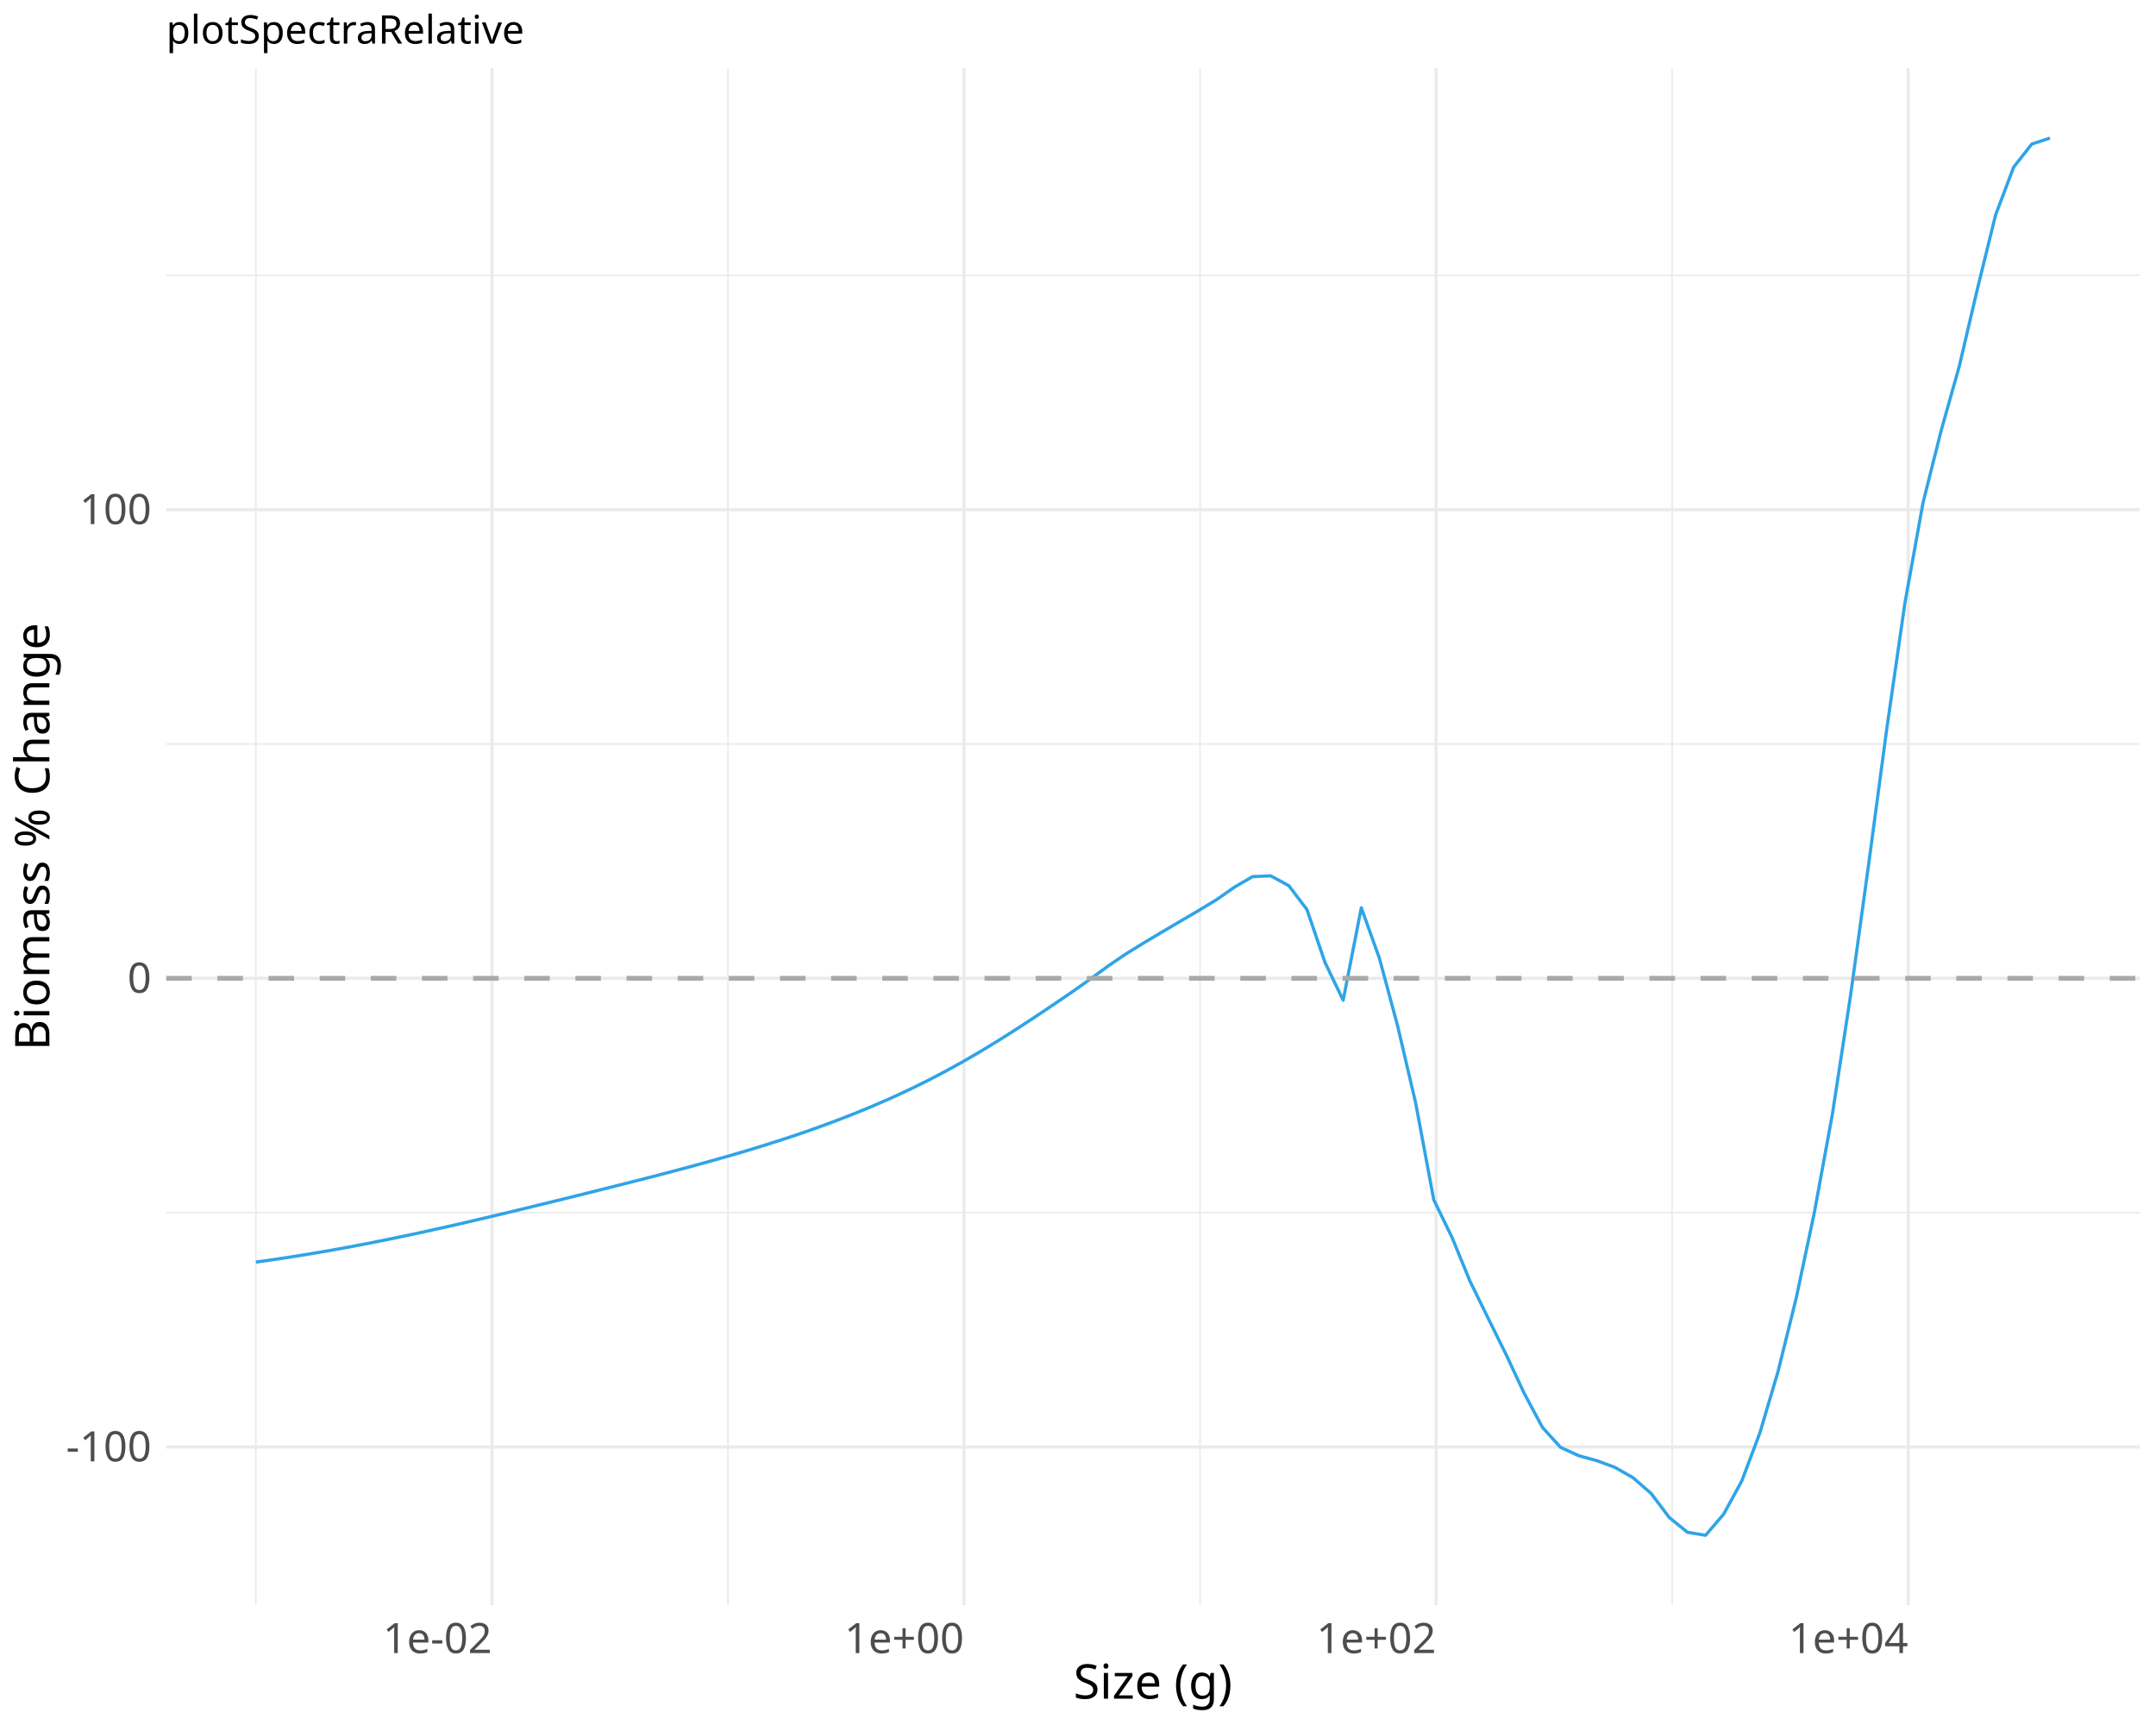
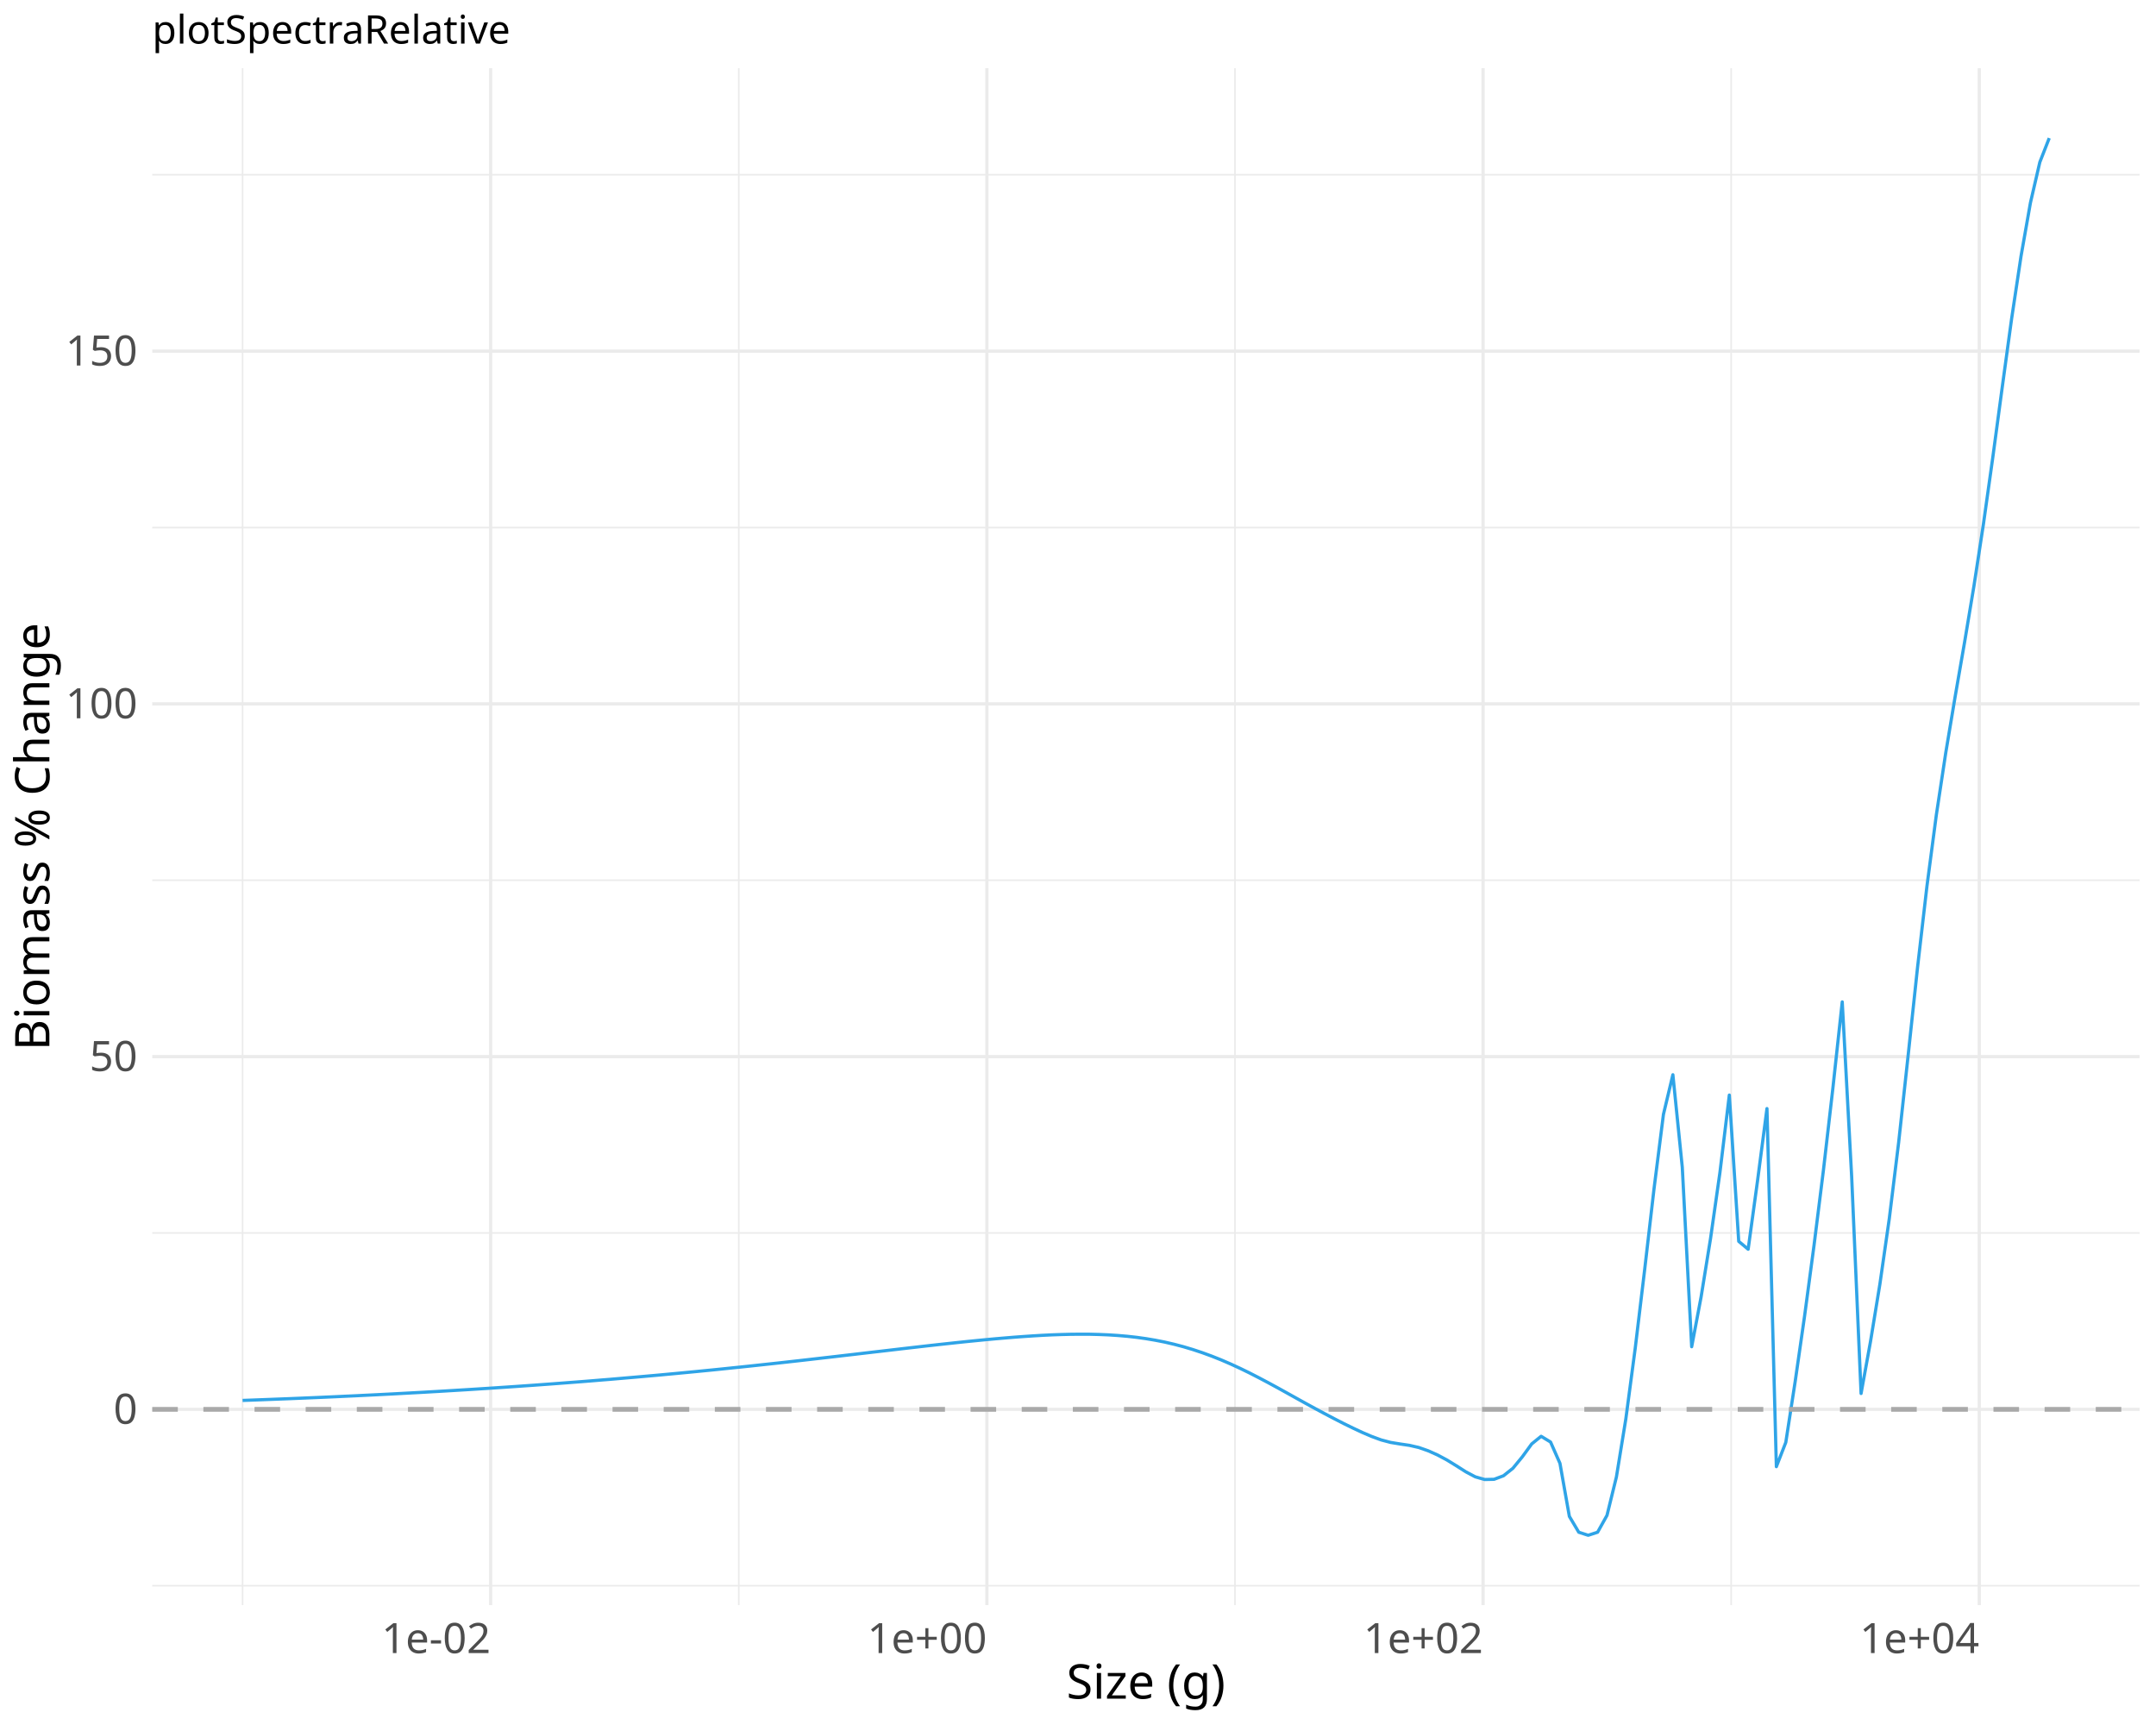
<svg xmlns="http://www.w3.org/2000/svg" class="svglite" data-engine-version="2.0" width="720.00pt" height="576.00pt" viewBox="0 0 720.00 576.00">
  <defs>
    <style type="text/css">
    .svglite line, .svglite polyline, .svglite polygon, .svglite path, .svglite rect, .svglite circle {
      fill: none;
      stroke: #000000;
      stroke-linecap: round;
      stroke-linejoin: round;
      stroke-miterlimit: 10.00;
    }
  </style>
  </defs>
  <rect width="100%" height="100%" style="stroke: none; fill: #FFFFFF;" />
  <defs>
    <clipPath id="cpMC4wMHw3MjAuMDB8MC4wMHw1NzYuMDA=">
      <rect x="0.00" y="0.00" width="720.00" height="576.00" />
    </clipPath>
  </defs>
  <g clip-path="url(#cpMC4wMHw3MjAuMDB8MC4wMHw1NzYuMDA=)">
    <rect x="0.00" y="0.00" width="720.00" height="576.00" style="stroke-width: 1.07; stroke: none; fill: #FFFFFF;" />
  </g>
  <defs>
-     <clipPath id="cpNTUuNTF8NzE0LjUyfDIyLjc4fDUzNS45OA==">
-       <rect x="55.51" y="22.78" width="659.01" height="513.19" />
+     <clipPath id="cpNTAuODR8NzE0LjUyfDIyLjc4fDUzNS45OA==">
+       <rect x="50.84" y="22.78" width="663.68" height="513.19" />
    </clipPath>
  </defs>
-   <g clip-path="url(#cpNTUuNTF8NzE0LjUyfDIyLjc4fDUzNS45OA==)">
-     <polyline points="55.51,404.91 714.52,404.91 " style="stroke-width: 0.53; stroke: #EBEBEB; stroke-linecap: butt;" />
-     <polyline points="55.51,248.43 714.52,248.43 " style="stroke-width: 0.53; stroke: #EBEBEB; stroke-linecap: butt;" />
-     <polyline points="55.51,91.94 714.52,91.94 " style="stroke-width: 0.53; stroke: #EBEBEB; stroke-linecap: butt;" />
-     <polyline points="85.46,535.98 85.46,22.78 " style="stroke-width: 0.53; stroke: #EBEBEB; stroke-linecap: butt;" />
-     <polyline points="243.11,535.98 243.11,22.78 " style="stroke-width: 0.53; stroke: #EBEBEB; stroke-linecap: butt;" />
-     <polyline points="400.76,535.98 400.76,22.78 " style="stroke-width: 0.53; stroke: #EBEBEB; stroke-linecap: butt;" />
-     <polyline points="558.41,535.98 558.41,22.78 " style="stroke-width: 0.53; stroke: #EBEBEB; stroke-linecap: butt;" />
-     <polyline points="55.51,483.16 714.52,483.16 " style="stroke-width: 1.07; stroke: #EBEBEB; stroke-linecap: butt;" />
-     <polyline points="55.51,326.67 714.52,326.67 " style="stroke-width: 1.07; stroke: #EBEBEB; stroke-linecap: butt;" />
-     <polyline points="55.51,170.18 714.52,170.18 " style="stroke-width: 1.07; stroke: #EBEBEB; stroke-linecap: butt;" />
-     <polyline points="164.29,535.98 164.29,22.78 " style="stroke-width: 1.07; stroke: #EBEBEB; stroke-linecap: butt;" />
-     <polyline points="321.94,535.98 321.94,22.78 " style="stroke-width: 1.07; stroke: #EBEBEB; stroke-linecap: butt;" />
-     <polyline points="479.59,535.98 479.59,22.78 " style="stroke-width: 1.07; stroke: #EBEBEB; stroke-linecap: butt;" />
-     <polyline points="637.24,535.98 637.24,22.78 " style="stroke-width: 1.07; stroke: #EBEBEB; stroke-linecap: butt;" />
-     <polyline points="85.46,421.43 91.51,420.57 97.56,419.65 103.62,418.67 109.67,417.64 115.72,416.55 121.77,415.41 127.82,414.21 133.87,412.97 139.93,411.69 145.98,410.36 152.03,409.00 158.08,407.60 164.13,406.18 170.18,404.74 176.23,403.28 182.29,401.80 188.34,400.32 194.39,398.82 200.44,397.31 206.49,395.79 212.54,394.26 218.60,392.71 224.65,391.13 230.70,389.52 236.75,387.86 242.80,386.15 248.85,384.39 254.90,382.54 260.96,380.62 267.01,378.61 273.06,376.49 279.11,374.26 285.16,371.91 291.21,369.43 297.27,366.80 303.32,364.00 309.37,361.04 315.42,357.89 321.47,354.56 327.52,351.04 333.57,347.36 339.63,343.52 345.68,339.56 351.73,335.51 357.78,331.39 363.83,327.13 369.88,322.70 375.94,318.56 381.99,314.83 388.04,311.23 394.09,307.66 400.14,304.13 406.19,300.46 412.25,296.23 418.30,292.71 424.35,292.46 430.40,295.73 436.45,303.70 442.50,321.41 448.55,333.99 454.61,303.13 460.66,320.00 466.71,342.45 472.76,368.28 478.81,400.64 484.86,413.09 490.92,427.85 496.97,440.18 503.02,452.42 509.07,465.38 515.12,476.64 521.17,483.31 527.22,486.08 533.28,487.74 539.33,489.98 545.38,493.44 551.43,498.73 557.48,506.75 563.53,511.65 569.59,512.65 575.64,505.56 581.69,494.48 587.74,478.38 593.79,457.92 599.84,433.47 605.90,404.90 611.95,371.93 618.00,332.39 624.05,288.51 630.10,243.30 636.15,201.36 642.20,167.85 648.26,143.75 654.31,122.27 660.36,96.47 666.41,71.85 672.46,55.82 678.51,48.11 684.57,46.11 " style="stroke-width: 1.07; stroke: #2FA4E7; stroke-linecap: butt;" />
-     <line x1="55.51" y1="326.67" x2="714.52" y2="326.67" style="stroke-width: 1.60; stroke: #A9A9A9; stroke-dasharray: 8.54,8.54; stroke-linecap: butt;" />
+   <g clip-path="url(#cpNTAuODR8NzE0LjUyfDIyLjc4fDUzNS45OA==)">
+     <polyline points="50.84,529.49 714.52,529.49 " style="stroke-width: 0.53; stroke: #EBEBEB; stroke-linecap: butt;" />
+     <polyline points="50.84,411.71 714.52,411.71 " style="stroke-width: 0.53; stroke: #EBEBEB; stroke-linecap: butt;" />
+     <polyline points="50.84,293.92 714.52,293.92 " style="stroke-width: 0.53; stroke: #EBEBEB; stroke-linecap: butt;" />
+     <polyline points="50.84,176.14 714.52,176.14 " style="stroke-width: 0.53; stroke: #EBEBEB; stroke-linecap: butt;" />
+     <polyline points="50.84,58.35 714.52,58.35 " style="stroke-width: 0.53; stroke: #EBEBEB; stroke-linecap: butt;" />
+     <polyline points="81.01,535.98 81.01,22.78 " style="stroke-width: 0.53; stroke: #EBEBEB; stroke-linecap: butt;" />
+     <polyline points="246.72,535.98 246.72,22.78 " style="stroke-width: 0.53; stroke: #EBEBEB; stroke-linecap: butt;" />
+     <polyline points="412.42,535.98 412.42,22.78 " style="stroke-width: 0.53; stroke: #EBEBEB; stroke-linecap: butt;" />
+     <polyline points="578.13,535.98 578.13,22.78 " style="stroke-width: 0.53; stroke: #EBEBEB; stroke-linecap: butt;" />
+     <polyline points="50.84,470.60 714.52,470.60 " style="stroke-width: 1.07; stroke: #EBEBEB; stroke-linecap: butt;" />
+     <polyline points="50.84,352.82 714.52,352.82 " style="stroke-width: 1.07; stroke: #EBEBEB; stroke-linecap: butt;" />
+     <polyline points="50.84,235.03 714.52,235.03 " style="stroke-width: 1.07; stroke: #EBEBEB; stroke-linecap: butt;" />
+     <polyline points="50.84,117.25 714.52,117.25 " style="stroke-width: 1.07; stroke: #EBEBEB; stroke-linecap: butt;" />
+     <polyline points="163.86,535.98 163.86,22.78 " style="stroke-width: 1.07; stroke: #EBEBEB; stroke-linecap: butt;" />
+     <polyline points="329.57,535.98 329.57,22.78 " style="stroke-width: 1.07; stroke: #EBEBEB; stroke-linecap: butt;" />
+     <polyline points="495.28,535.98 495.28,22.78 " style="stroke-width: 1.07; stroke: #EBEBEB; stroke-linecap: butt;" />
+     <polyline points="660.98,535.98 660.98,22.78 " style="stroke-width: 1.07; stroke: #EBEBEB; stroke-linecap: butt;" />
+     <polyline points="81.01,467.62 84.15,467.51 87.30,467.39 90.44,467.27 93.58,467.15 96.72,467.03 99.87,466.90 103.01,466.77 106.15,466.64 109.29,466.50 112.44,466.36 115.58,466.21 118.72,466.07 121.86,465.91 125.00,465.76 128.15,465.60 131.29,465.44 134.43,465.27 137.57,465.10 140.72,464.93 143.86,464.75 147.00,464.57 150.14,464.38 153.29,464.19 156.43,464.00 159.57,463.80 162.71,463.60 165.86,463.39 169.00,463.18 172.14,462.97 175.28,462.75 178.43,462.53 181.57,462.30 184.71,462.07 187.85,461.83 191.00,461.59 194.14,461.35 197.28,461.10 200.42,460.84 203.56,460.59 206.71,460.32 209.85,460.05 212.99,459.78 216.13,459.50 219.28,459.22 222.42,458.93 225.56,458.64 228.70,458.34 231.85,458.04 234.99,457.73 238.13,457.42 241.27,457.10 244.42,456.77 247.56,456.45 250.70,456.12 253.84,455.78 256.99,455.44 260.13,455.10 263.27,454.75 266.41,454.40 269.56,454.04 272.70,453.68 275.84,453.32 278.98,452.96 282.13,452.59 285.27,452.23 288.41,451.86 291.55,451.49 294.69,451.13 297.84,450.76 300.98,450.39 304.12,450.03 307.26,449.67 310.41,449.31 313.55,448.96 316.69,448.62 319.83,448.28 322.98,447.95 326.12,447.64 329.26,447.33 332.40,447.04 335.55,446.77 338.69,446.51 341.83,446.28 344.97,446.07 348.12,445.88 351.26,445.73 354.40,445.62 357.54,445.54 360.69,445.51 363.83,445.52 366.97,445.60 370.11,445.73 373.25,445.93 376.40,446.20 379.54,446.55 382.68,446.99 385.82,447.52 388.97,448.14 392.11,448.87 395.25,449.70 398.39,450.64 401.54,451.69 404.68,452.84 407.82,454.09 410.96,455.45 414.11,456.90 417.25,458.43 420.39,460.04 423.53,461.70 426.68,463.41 429.82,465.15 432.96,466.90 436.10,468.64 439.25,470.36 442.39,472.05 445.53,473.70 448.67,475.31 451.82,476.85 454.96,478.32 458.10,479.66 461.24,480.81 464.38,481.64 467.53,482.16 470.67,482.62 473.81,483.34 476.95,484.44 480.10,485.85 483.24,487.53 486.38,489.46 489.52,491.46 492.67,493.13 495.81,494.03 498.95,493.96 502.09,492.78 505.24,490.28 508.38,486.45 511.52,482.14 514.66,479.60 517.81,481.51 520.95,488.63 524.09,506.34 527.23,511.63 530.38,512.65 533.52,511.63 536.66,506.00 539.80,493.19 542.95,473.80 546.09,450.17 549.23,424.03 552.37,396.90 555.51,372.10 558.66,358.87 561.80,389.75 564.94,449.69 568.08,433.09 571.23,413.61 574.37,391.55 577.51,365.66 580.65,414.50 583.80,417.14 586.94,394.23 590.08,370.17 593.22,489.74 596.37,481.62 599.51,461.26 602.65,439.39 605.79,415.91 608.94,390.72 612.08,363.48 615.22,334.55 618.36,392.77 621.51,465.30 624.65,448.00 627.79,428.81 630.93,406.94 634.07,381.38 637.22,352.50 640.36,323.09 643.50,295.96 646.64,272.14 649.79,251.35 652.93,232.58 656.07,214.47 659.21,195.62 662.36,175.07 665.50,152.71 668.64,129.37 671.78,106.44 674.93,85.52 678.07,67.70 681.21,54.14 684.35,46.11 " style="stroke-width: 1.07; stroke: #2FA4E7; stroke-linecap: butt;" />
+     <line x1="50.84" y1="470.60" x2="714.52" y2="470.60" style="stroke-width: 1.60; stroke: #A9A9A9; stroke-dasharray: 8.54,8.54; stroke-linecap: butt;" />
  </g>
  <g clip-path="url(#cpMC4wMHw3MjAuMDB8MC4wMHw1NzYuMDA=)">
-     <text x="50.57" y="487.97" text-anchor="end" style="font-size: 14.00px; fill: #4D4D4D; font-family: sans;" textLength="28.02px" lengthAdjust="spacingAndGlyphs">-100</text>
-     <text x="50.57" y="331.49" text-anchor="end" style="font-size: 14.00px; fill: #4D4D4D; font-family: sans;" textLength="7.79px" lengthAdjust="spacingAndGlyphs">0</text>
-     <text x="50.57" y="175.00" text-anchor="end" style="font-size: 14.00px; fill: #4D4D4D; font-family: sans;" textLength="23.36px" lengthAdjust="spacingAndGlyphs">100</text>
-     <text x="164.29" y="551.99" text-anchor="end" style="font-size: 14.00px; fill: #4D4D4D; font-family: sans;" textLength="35.81px" lengthAdjust="spacingAndGlyphs">1e-02</text>
-     <text x="321.94" y="551.99" text-anchor="end" style="font-size: 14.00px; fill: #4D4D4D; font-family: sans;" textLength="39.33px" lengthAdjust="spacingAndGlyphs">1e+00</text>
-     <text x="479.59" y="551.99" text-anchor="end" style="font-size: 14.00px; fill: #4D4D4D; font-family: sans;" textLength="39.33px" lengthAdjust="spacingAndGlyphs">1e+02</text>
-     <text x="637.24" y="551.99" text-anchor="end" style="font-size: 14.00px; fill: #4D4D4D; font-family: sans;" textLength="39.33px" lengthAdjust="spacingAndGlyphs">1e+04</text>
-     <text x="385.01" y="567.20" text-anchor="middle" style="font-size: 16.00px; font-family: sans;" textLength="55.13px" lengthAdjust="spacingAndGlyphs">Size (g)</text>
+     <text x="45.91" y="475.42" text-anchor="end" style="font-size: 14.00px; fill: #4D4D4D; font-family: sans;" textLength="7.79px" lengthAdjust="spacingAndGlyphs">0</text>
+     <text x="45.91" y="357.63" text-anchor="end" style="font-size: 14.00px; fill: #4D4D4D; font-family: sans;" textLength="15.57px" lengthAdjust="spacingAndGlyphs">50</text>
+     <text x="45.91" y="239.85" text-anchor="end" style="font-size: 14.00px; fill: #4D4D4D; font-family: sans;" textLength="23.36px" lengthAdjust="spacingAndGlyphs">100</text>
+     <text x="45.91" y="122.06" text-anchor="end" style="font-size: 14.00px; fill: #4D4D4D; font-family: sans;" textLength="23.36px" lengthAdjust="spacingAndGlyphs">150</text>
+     <text x="163.86" y="551.99" text-anchor="end" style="font-size: 14.00px; fill: #4D4D4D; font-family: sans;" textLength="35.81px" lengthAdjust="spacingAndGlyphs">1e-02</text>
+     <text x="329.57" y="551.99" text-anchor="end" style="font-size: 14.00px; fill: #4D4D4D; font-family: sans;" textLength="39.33px" lengthAdjust="spacingAndGlyphs">1e+00</text>
+     <text x="495.28" y="551.99" text-anchor="end" style="font-size: 14.00px; fill: #4D4D4D; font-family: sans;" textLength="39.33px" lengthAdjust="spacingAndGlyphs">1e+02</text>
+     <text x="660.98" y="551.99" text-anchor="end" style="font-size: 14.00px; fill: #4D4D4D; font-family: sans;" textLength="39.33px" lengthAdjust="spacingAndGlyphs">1e+04</text>
+     <text x="382.68" y="567.20" text-anchor="middle" style="font-size: 16.00px; font-family: sans;" textLength="55.13px" lengthAdjust="spacingAndGlyphs">Size (g)</text>
    <text transform="translate(16.49,279.38) rotate(-90)" text-anchor="middle" style="font-size: 16.00px; font-family: sans;" textLength="140.54px" lengthAdjust="spacingAndGlyphs">Biomass % Change</text>
-     <text x="55.51" y="14.56" style="font-size: 13.20px; font-family: sans;" textLength="114.48px" lengthAdjust="spacingAndGlyphs">plotSpectraRelative</text>
+     <text x="50.84" y="14.56" style="font-size: 13.20px; font-family: sans;" textLength="114.48px" lengthAdjust="spacingAndGlyphs">plotSpectraRelative</text>
  </g>
</svg>
